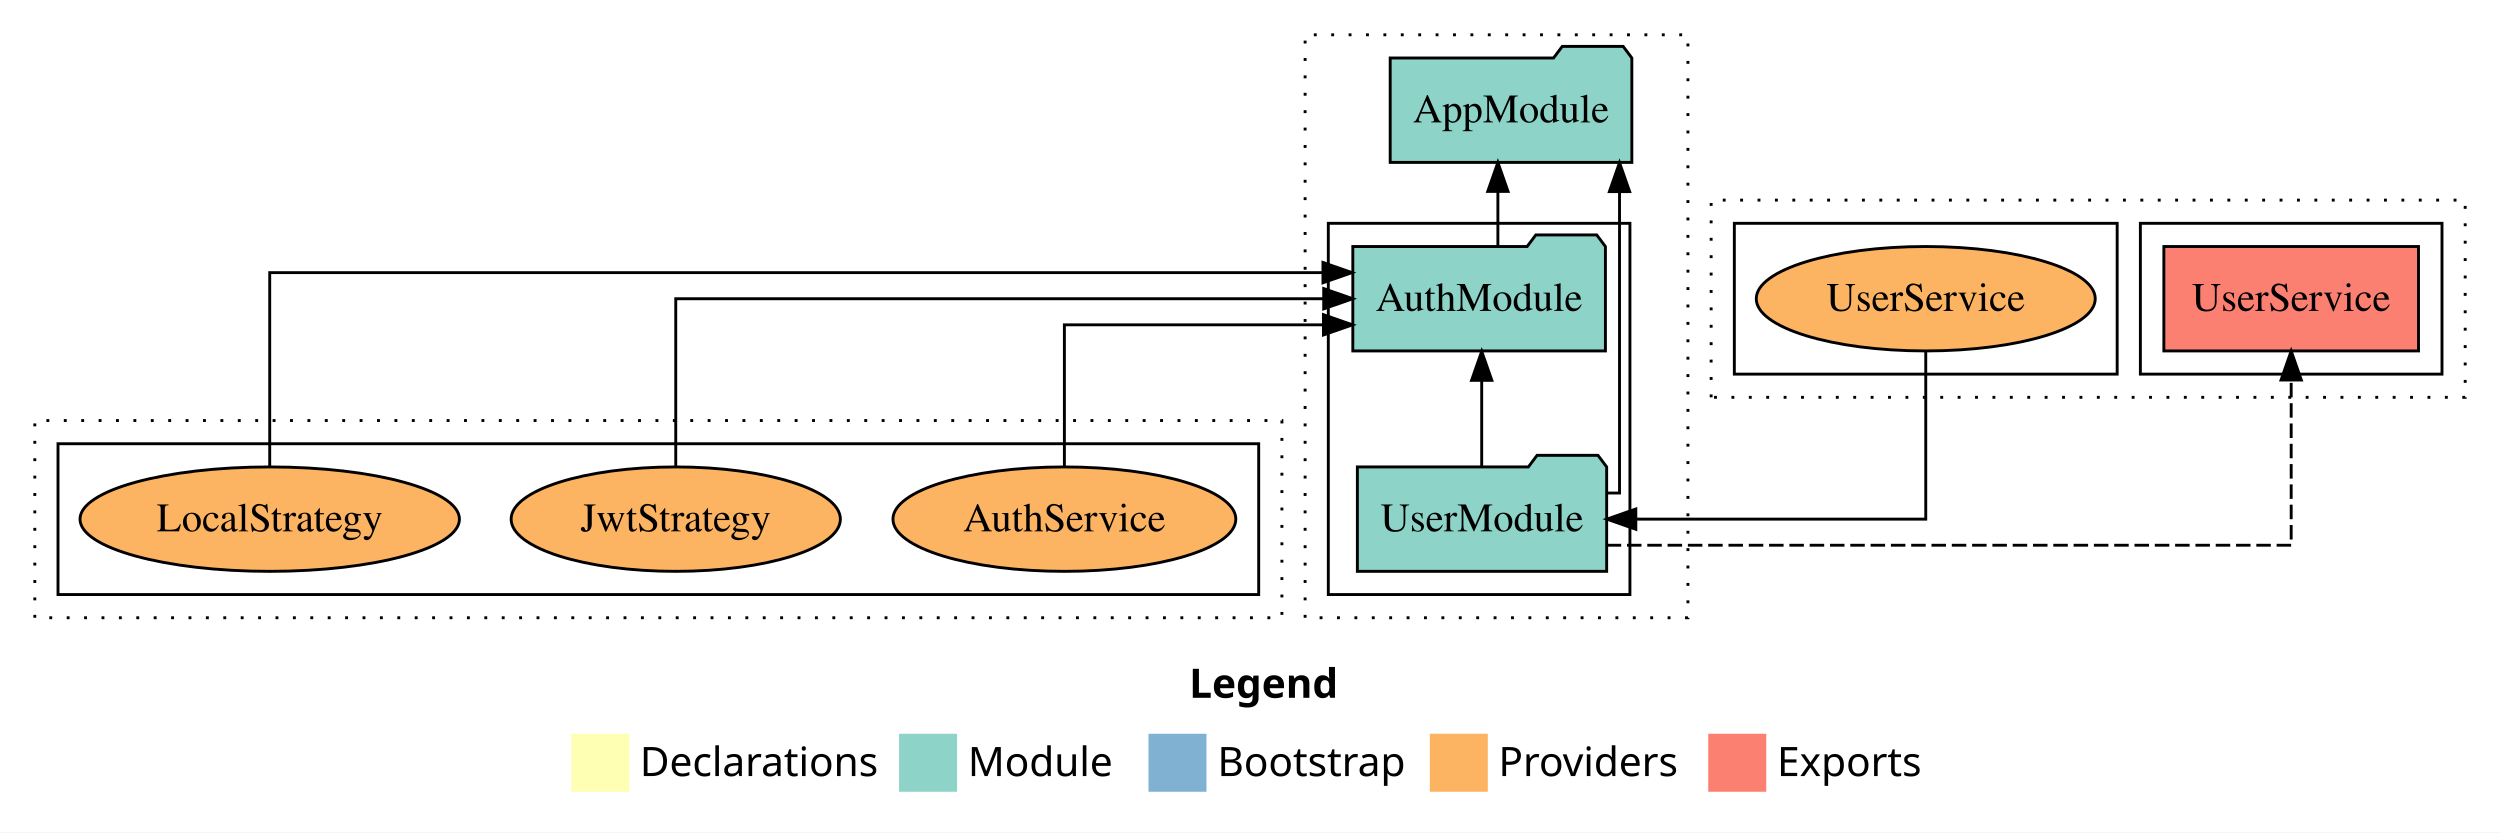
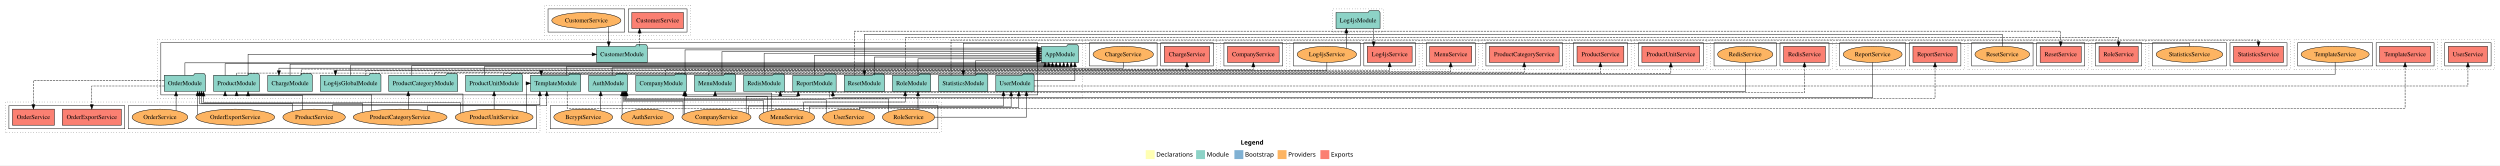
- <svg xmlns="http://www.w3.org/2000/svg" width="862pt" height="287pt" viewBox="0.00 0.00 862.00 287.00">
-   <g id="graph0" class="graph" transform="scale(1 1) rotate(0) translate(4 283)">
-     <polygon fill="white" stroke="transparent" points="-4,4 -4,-283 858,-283 858,4 -4,4" />
-     <text text-anchor="start" x="406.01" y="-42.4" font-family="Times-12" font-weight="bold" font-size="14.00">Legend</text>
-     <polygon fill="#ffffb3" stroke="transparent" points="193,-10 193,-30 213,-30 213,-10 193,-10" />
-     <text text-anchor="start" x="216.63" y="-15.4" font-family="Times-12" font-size="14.00">  Declarations</text>
-     <polygon fill="#8dd3c7" stroke="transparent" points="306,-10 306,-30 326,-30 326,-10 306,-10" />
-     <text text-anchor="start" x="329.73" y="-15.4" font-family="Times-12" font-size="14.00">  Module</text>
-     <polygon fill="#80b1d3" stroke="transparent" points="392,-10 392,-30 412,-30 412,-10 392,-10" />
-     <text text-anchor="start" x="415.78" y="-15.4" font-family="Times-12" font-size="14.00">  Bootstrap</text>
-     <polygon fill="#fdb462" stroke="transparent" points="489,-10 489,-30 509,-30 509,-10 489,-10" />
-     <text text-anchor="start" x="512.67" y="-15.4" font-family="Times-12" font-size="14.00">  Providers</text>
-     <polygon fill="#fb8072" stroke="transparent" points="585,-10 585,-30 605,-30 605,-10 585,-10" />
-     <text text-anchor="start" x="608.73" y="-15.4" font-family="Times-12" font-size="14.00">  Exports</text>
+ <svg xmlns="http://www.w3.org/2000/svg" width="5611pt" height="371pt" viewBox="0.00 0.00 5611.00 371.00">
+   <g id="graph0" class="graph" transform="scale(1 1) rotate(0) translate(4 367)">
+     <polygon fill="white" stroke="transparent" points="-4,4 -4,-367 5607,-367 5607,4 -4,4" />
+     <text text-anchor="start" x="2780.51" y="-42.4" font-family="Times-12" font-weight="bold" font-size="14.00">Legend</text>
+     <polygon fill="#ffffb3" stroke="transparent" points="2567.5,-10 2567.5,-30 2587.5,-30 2587.5,-10 2567.5,-10" />
+     <text text-anchor="start" x="2591.13" y="-15.4" font-family="Times-12" font-size="14.00">  Declarations</text>
+     <polygon fill="#8dd3c7" stroke="transparent" points="2680.5,-10 2680.5,-30 2700.5,-30 2700.5,-10 2680.5,-10" />
+     <text text-anchor="start" x="2704.23" y="-15.4" font-family="Times-12" font-size="14.00">  Module</text>
+     <polygon fill="#80b1d3" stroke="transparent" points="2766.5,-10 2766.5,-30 2786.5,-30 2786.5,-10 2766.5,-10" />
+     <text text-anchor="start" x="2790.28" y="-15.4" font-family="Times-12" font-size="14.00">  Bootstrap</text>
+     <polygon fill="#fdb462" stroke="transparent" points="2863.5,-10 2863.5,-30 2883.5,-30 2883.5,-10 2863.5,-10" />
+     <text text-anchor="start" x="2887.17" y="-15.4" font-family="Times-12" font-size="14.00">  Providers</text>
+     <polygon fill="#fb8072" stroke="transparent" points="2959.5,-10 2959.5,-30 2979.5,-30 2979.5,-10 2959.5,-10" />
+     <text text-anchor="start" x="2983.23" y="-15.4" font-family="Times-12" font-size="14.00">  Exports</text>
    <g id="clust1" class="cluster">
-       <polygon fill="none" stroke="black" stroke-dasharray="1,5" points="446,-70 446,-271 578,-271 578,-70 446,-70" />
+       <polygon fill="none" stroke="black" stroke-dasharray="1,5" points="349,-146 349,-279 2425,-279 2425,-146 349,-146" />
    </g>
    <g id="clust3" class="cluster">
-       <polygon fill="none" stroke="black" points="454,-78 454,-206 558,-206 558,-78 454,-78" />
+       <polygon fill="none" stroke="black" points="357,-154 357,-271 2325,-271 2325,-154 357,-154" />
    </g>
    <g id="clust7" class="cluster">
-       <polygon fill="none" stroke="black" stroke-dasharray="1,5" points="8,-70 8,-138 438,-138 438,-70 8,-70" />
+       <polygon fill="none" stroke="black" stroke-dasharray="1,5" points="1223,-70 1223,-138 2109,-138 2109,-70 1223,-70" />
    </g>
    <g id="clust12" class="cluster">
-       <polygon fill="none" stroke="black" points="16,-78 16,-130 430,-130 430,-78 16,-78" />
+       <polygon fill="none" stroke="black" points="1231,-78 1231,-130 2101,-130 2101,-78 1231,-78" />
    </g>
    <g id="clust13" class="cluster">
-       <polygon fill="none" stroke="black" stroke-dasharray="1,5" points="586,-146 586,-214 846,-214 846,-146 586,-146" />
+       <polygon fill="none" stroke="black" stroke-dasharray="1,5" points="2433,-211 2433,-279 2727,-279 2727,-211 2433,-211" />
    </g>
    <g id="clust16" class="cluster">
-       <polygon fill="none" stroke="black" points="734,-154 734,-206 838,-206 838,-154 734,-154" />
+       <polygon fill="none" stroke="black" points="2601,-219 2601,-271 2719,-271 2719,-219 2601,-219" />
    </g>
    <g id="clust18" class="cluster">
-       <polygon fill="none" stroke="black" points="594,-154 594,-206 726,-206 726,-154 594,-154" />
+       <polygon fill="none" stroke="black" points="2441,-219 2441,-271 2593,-271 2593,-219 2441,-219" />
+     </g>
+     <g id="clust19" class="cluster">
+       <polygon fill="none" stroke="black" stroke-dasharray="1,5" points="2735,-211 2735,-279 2883,-279 2883,-211 2735,-211" />
+     </g>
+     <g id="clust22" class="cluster">
+       <polygon fill="none" stroke="black" points="2743,-219 2743,-271 2875,-271 2875,-219 2743,-219" />
+     </g>
+     <g id="clust25" class="cluster">
+       <polygon fill="none" stroke="black" stroke-dasharray="1,5" points="1218,-287 1218,-355 1546,-355 1546,-287 1218,-287" />
+     </g>
+     <g id="clust28" class="cluster">
+       <polygon fill="none" stroke="black" points="1406,-295 1406,-347 1538,-347 1538,-295 1406,-295" />
+     </g>
+     <g id="clust30" class="cluster">
+       <polygon fill="none" stroke="black" points="1226,-295 1226,-347 1398,-347 1398,-295 1226,-295" />
+     </g>
+     <g id="clust31" class="cluster">
+       <polygon fill="none" stroke="black" stroke-dasharray="1,5" points="2891,-211 2891,-279 3181,-279 3181,-211 2891,-211" />
+     </g>
+     <g id="clust34" class="cluster">
+       <polygon fill="none" stroke="black" points="3057,-219 3057,-271 3173,-271 3173,-219 3057,-219" />
+     </g>
+     <g id="clust36" class="cluster">
+       <polygon fill="none" stroke="black" points="2899,-219 2899,-271 3049,-271 3049,-219 2899,-219" />
+     </g>
+     <g id="clust37" class="cluster">
+       <polygon fill="none" stroke="black" stroke-dasharray="1,5" points="2987,-295 2987,-347 3101,-347 3101,-295 2987,-295" />
+     </g>
+     <g id="clust43" class="cluster">
+       <polygon fill="none" stroke="black" stroke-dasharray="1,5" points="3189,-211 3189,-279 3315,-279 3315,-211 3189,-211" />
+     </g>
+     <g id="clust46" class="cluster">
+       <polygon fill="none" stroke="black" points="3197,-219 3197,-271 3307,-271 3307,-219 3197,-219" />
+     </g>
+     <g id="clust49" class="cluster">
+       <polygon fill="none" stroke="black" stroke-dasharray="1,5" points="8,-70 8,-138 1208,-138 1208,-70 8,-70" />
+     </g>
+     <g id="clust52" class="cluster">
+       <polygon fill="none" stroke="black" points="16,-78 16,-130 276,-130 276,-78 16,-78" />
+     </g>
+     <g id="clust54" class="cluster">
+       <polygon fill="none" stroke="black" points="284,-78 284,-130 1200,-130 1200,-78 284,-78" />
+     </g>
+     <g id="clust55" class="cluster">
+       <polygon fill="none" stroke="black" stroke-dasharray="1,5" points="3323,-211 3323,-279 3511,-279 3511,-211 3323,-211" />
+     </g>
+     <g id="clust58" class="cluster">
+       <polygon fill="none" stroke="black" points="3331,-219 3331,-271 3503,-271 3503,-219 3331,-219" />
+     </g>
+     <g id="clust61" class="cluster">
+       <polygon fill="none" stroke="black" stroke-dasharray="1,5" points="3519,-211 3519,-279 3657,-279 3657,-211 3519,-211" />
+     </g>
+     <g id="clust64" class="cluster">
+       <polygon fill="none" stroke="black" points="3527,-219 3527,-271 3649,-271 3649,-219 3527,-219" />
+     </g>
+     <g id="clust67" class="cluster">
+       <polygon fill="none" stroke="black" stroke-dasharray="1,5" points="3665,-211 3665,-279 3827,-279 3827,-211 3665,-211" />
+     </g>
+     <g id="clust70" class="cluster">
+       <polygon fill="none" stroke="black" points="3673,-219 3673,-271 3819,-271 3819,-219 3673,-219" />
+     </g>
+     <g id="clust73" class="cluster">
+       <polygon fill="none" stroke="black" stroke-dasharray="1,5" points="3835,-211 3835,-279 4109,-279 4109,-211 3835,-211" />
+     </g>
+     <g id="clust76" class="cluster">
+       <polygon fill="none" stroke="black" points="3991,-219 3991,-271 4101,-271 4101,-219 3991,-219" />
+     </g>
+     <g id="clust78" class="cluster">
+       <polygon fill="none" stroke="black" points="3843,-219 3843,-271 3983,-271 3983,-219 3843,-219" />
+     </g>
+     <g id="clust79" class="cluster">
+       <polygon fill="none" stroke="black" stroke-dasharray="1,5" points="4117,-211 4117,-279 4405,-279 4405,-211 4117,-211" />
+     </g>
+     <g id="clust82" class="cluster">
+       <polygon fill="none" stroke="black" points="4281,-219 4281,-271 4397,-271 4397,-219 4281,-219" />
+     </g>
+     <g id="clust84" class="cluster">
+       <polygon fill="none" stroke="black" points="4125,-219 4125,-271 4273,-271 4273,-219 4125,-219" />
+     </g>
+     <g id="clust85" class="cluster">
+       <polygon fill="none" stroke="black" stroke-dasharray="1,5" points="4413,-211 4413,-279 4683,-279 4683,-211 4413,-211" />
+     </g>
+     <g id="clust88" class="cluster">
+       <polygon fill="none" stroke="black" points="4567,-219 4567,-271 4675,-271 4675,-219 4567,-219" />
+     </g>
+     <g id="clust90" class="cluster">
+       <polygon fill="none" stroke="black" points="4421,-219 4421,-271 4559,-271 4559,-219 4421,-219" />
+     </g>
+     <g id="clust91" class="cluster">
+       <polygon fill="none" stroke="black" stroke-dasharray="1,5" points="4691,-211 4691,-279 4811,-279 4811,-211 4691,-211" />
+     </g>
+     <g id="clust94" class="cluster">
+       <polygon fill="none" stroke="black" points="4699,-219 4699,-271 4803,-271 4803,-219 4699,-219" />
+     </g>
+     <g id="clust97" class="cluster">
+       <polygon fill="none" stroke="black" stroke-dasharray="1,5" points="4819,-211 4819,-279 5137,-279 5137,-211 4819,-211" />
+     </g>
+     <g id="clust100" class="cluster">
+       <polygon fill="none" stroke="black" points="5001,-219 5001,-271 5129,-271 5129,-219 5001,-219" />
+     </g>
+     <g id="clust102" class="cluster">
+       <polygon fill="none" stroke="black" points="4827,-219 4827,-271 4993,-271 4993,-219 4827,-219" />
+     </g>
+     <g id="clust103" class="cluster">
+       <polygon fill="none" stroke="black" stroke-dasharray="1,5" points="5145,-211 5145,-279 5467,-279 5467,-211 5145,-211" />
+     </g>
+     <g id="clust106" class="cluster">
+       <polygon fill="none" stroke="black" points="5329,-219 5329,-271 5459,-271 5459,-219 5329,-219" />
+     </g>
+     <g id="clust108" class="cluster">
+       <polygon fill="none" stroke="black" points="5153,-219 5153,-271 5321,-271 5321,-219 5153,-219" />
+     </g>
+     <g id="clust109" class="cluster">
+       <polygon fill="none" stroke="black" stroke-dasharray="1,5" points="5475,-211 5475,-279 5595,-279 5595,-211 5475,-211" />
+     </g>
+     <g id="clust112" class="cluster">
+       <polygon fill="none" stroke="black" points="5483,-219 5483,-271 5587,-271 5587,-219 5483,-219" />
    </g>
    <g id="node1" class="node">
-       <polygon fill="#8dd3c7" stroke="black" points="549.55,-198 546.55,-202 525.55,-202 522.55,-198 462.45,-198 462.45,-162 549.55,-162 549.55,-198" />
-       <text text-anchor="middle" x="506" y="-175.8" font-family="Times,serif" font-size="14.00">AuthModule</text>
+       <polygon fill="#8dd3c7" stroke="black" points="1404.55,-198 1401.55,-202 1380.55,-202 1377.55,-198 1317.45,-198 1317.45,-162 1404.55,-162 1404.55,-198" />
+       <text text-anchor="middle" x="1361" y="-175.8" font-family="Times,serif" font-size="14.00">AuthModule</text>
+     </g>
+     <g id="node18" class="node">
+       <polygon fill="#8dd3c7" stroke="black" points="2416.66,-263 2413.66,-267 2392.66,-267 2389.66,-263 2333.34,-263 2333.34,-227 2416.66,-227 2416.66,-263" />
+       <text text-anchor="middle" x="2375" y="-240.8" font-family="Times,serif" font-size="14.00">AppModule</text>
+     </g>
+     <g id="edge1" class="edge">
+       <path fill="none" stroke="black" d="M1369.89,-198.32C1369.89,-206.79 1369.89,-215 1369.89,-215 1369.89,-215 2400.1,-215 2400.1,-215 2400.1,-215 2400.1,-216.86 2400.1,-216.86" />
+       <polygon fill="black" stroke="black" points="2396.6,-216.86 2400.1,-226.86 2403.6,-216.86 2396.6,-216.86" />
+     </g>
+     <g id="node2" class="node">
+       <polygon fill="#8dd3c7" stroke="black" points="696.98,-198 693.98,-202 672.98,-202 669.98,-198 597.02,-198 597.02,-162 696.98,-162 696.98,-198" />
+       <text text-anchor="middle" x="647" y="-175.8" font-family="Times,serif" font-size="14.00">ChargeModule</text>
+     </g>
+     <g id="edge2" class="edge">
+       <path fill="none" stroke="black" d="M647,-198.49C647,-210.14 647,-223 647,-223 647,-223 2358.27,-223 2358.27,-223 2358.27,-223 2358.27,-223.38 2358.27,-223.38" />
+       <polygon fill="black" stroke="black" points="2354.77,-216.83 2358.27,-226.83 2361.77,-216.83 2354.77,-216.83" />
+     </g>
+     <g id="node25" class="node">
+       <polygon fill="#fb8072" stroke="black" points="2710.9,-263 2609.1,-263 2609.1,-227 2710.9,-227 2710.9,-263" />
+       <text text-anchor="middle" x="2660" y="-240.8" font-family="Times,serif" font-size="14.00">ChargeService </text>
+     </g>
+     <g id="edge24" class="edge">
+       <path fill="none" stroke="black" stroke-dasharray="5,2" d="M671.99,-198.24C671.99,-205.43 671.99,-212 671.99,-212 671.99,-212 2660,-212 2660,-212 2660,-212 2660,-216.96 2660,-216.96" />
+       <polygon fill="black" stroke="black" points="2656.5,-216.96 2660,-226.96 2663.5,-216.96 2656.5,-216.96" />
    </g>
    <g id="node3" class="node">
-       <polygon fill="#8dd3c7" stroke="black" points="558.66,-263 555.66,-267 534.66,-267 531.66,-263 475.34,-263 475.34,-227 558.66,-227 558.66,-263" />
-       <text text-anchor="middle" x="517" y="-240.8" font-family="Times,serif" font-size="14.00">AppModule</text>
-     </g>
-     <g id="edge1" class="edge">
-       <path fill="none" stroke="black" d="M512.47,-198.11C512.47,-198.11 512.47,-216.99 512.47,-216.99" />
-       <polygon fill="black" stroke="black" points="508.97,-216.99 512.47,-226.99 515.97,-216.99 508.97,-216.99" />
-     </g>
-     <g id="node2" class="node">
-       <polygon fill="#8dd3c7" stroke="black" points="549.98,-122 546.98,-126 525.98,-126 522.98,-122 464.02,-122 464.02,-86 549.98,-86 549.98,-122" />
-       <text text-anchor="middle" x="507" y="-99.8" font-family="Times,serif" font-size="14.00">UserModule</text>
+       <polygon fill="#8dd3c7" stroke="black" points="1536.99,-198 1533.99,-202 1512.99,-202 1509.99,-198 1423.01,-198 1423.01,-162 1536.99,-162 1536.99,-198" />
+       <text text-anchor="middle" x="1480" y="-175.8" font-family="Times,serif" font-size="14.00">CompanyModule</text>
    </g>
    <g id="edge3" class="edge">
-       <path fill="none" stroke="black" d="M506.89,-122.01C506.89,-122.01 506.89,-151.85 506.89,-151.85" />
-       <polygon fill="black" stroke="black" points="503.39,-151.85 506.89,-161.85 510.39,-151.85 503.39,-151.85" />
-     </g>
-     <g id="edge2" class="edge">
-       <path fill="none" stroke="black" d="M550.03,-113C552.74,-113 554.41,-113 554.41,-113 554.41,-113 554.41,-216.92 554.41,-216.92" />
-       <polygon fill="black" stroke="black" points="550.91,-216.92 554.41,-226.92 557.91,-216.92 550.91,-216.92" />
+       <path fill="none" stroke="black" d="M1533.48,-198.16C1533.48,-220.35 1533.48,-255 1533.48,-255 1533.48,-255 2323.27,-255 2323.27,-255" />
+       <polygon fill="black" stroke="black" points="2323.27,-258.5 2333.27,-255 2323.27,-251.5 2323.27,-258.5" />
+     </g>
+     <g id="node27" class="node">
+       <polygon fill="#fb8072" stroke="black" points="2866.92,-263 2751.08,-263 2751.08,-227 2866.92,-227 2866.92,-263" />
+       <text text-anchor="middle" x="2809" y="-240.8" font-family="Times,serif" font-size="14.00">CompanyService </text>
+     </g>
+     <g id="edge26" class="edge">
+       <path fill="none" stroke="black" stroke-dasharray="5,2" d="M1489.48,-198.03C1489.48,-204.85 1489.48,-211 1489.48,-211 1489.48,-211 2809,-211 2809,-211 2809,-211 2809,-216.81 2809,-216.81" />
+       <polygon fill="black" stroke="black" points="2805.5,-216.81 2809,-226.81 2812.5,-216.81 2805.5,-216.81" />
+     </g>
+     <g id="node4" class="node">
+       <polygon fill="#8dd3c7" stroke="black" points="1448.99,-263 1445.99,-267 1424.99,-267 1421.99,-263 1335.01,-263 1335.01,-227 1448.99,-227 1448.99,-263" />
+       <text text-anchor="middle" x="1392" y="-240.8" font-family="Times,serif" font-size="14.00">CustomerModule</text>
+     </g>
+     <g id="edge4" class="edge">
+       <path fill="none" stroke="black" d="M1449.1,-259C1449.1,-259 2323.28,-259 2323.28,-259" />
+       <polygon fill="black" stroke="black" points="2323.28,-262.5 2333.28,-259 2323.28,-255.5 2323.28,-262.5" />
+     </g>
+     <g id="node28" class="node">
+       <polygon fill="#fb8072" stroke="black" points="1529.92,-339 1414.08,-339 1414.08,-303 1529.92,-303 1529.92,-339" />
+       <text text-anchor="middle" x="1472" y="-316.8" font-family="Times,serif" font-size="14.00">CustomerService </text>
+     </g>
+     <g id="edge30" class="edge">
+       <path fill="none" stroke="black" stroke-dasharray="5,2" d="M1431.52,-263.01C1431.52,-263.01 1431.52,-292.85 1431.52,-292.85" />
+       <polygon fill="black" stroke="black" points="1428.02,-292.85 1431.52,-302.85 1435.02,-292.85 1428.02,-292.85" />
+     </g>
+     <g id="node5" class="node">
+       <polygon fill="#8dd3c7" stroke="black" points="851.04,-198 848.04,-202 827.04,-202 824.04,-198 714.96,-198 714.96,-162 851.04,-162 851.04,-198" />
+       <text text-anchor="middle" x="783" y="-175.8" font-family="Times,serif" font-size="14.00">Log4jsGlobalModule</text>
+     </g>
+     <g id="edge5" class="edge">
+       <path fill="none" stroke="black" d="M783,-198.1C783,-209.09 783,-221 783,-221 783,-221 2366.63,-221 2366.63,-221 2366.63,-221 2366.63,-221.58 2366.63,-221.58" />
+       <polygon fill="black" stroke="black" points="2363.13,-216.81 2366.63,-226.81 2370.13,-216.81 2363.13,-216.81" />
+     </g>
+     <g id="node30" class="node">
+       <polygon fill="#fb8072" stroke="black" points="3165.37,-263 3064.63,-263 3064.63,-227 3165.37,-227 3165.37,-263" />
+       <text text-anchor="middle" x="3115" y="-240.8" font-family="Times,serif" font-size="14.00">Log4jsService </text>
+     </g>
+     <g id="edge32" class="edge">
+       <path fill="none" stroke="black" stroke-dasharray="5,2" d="M817.13,-198.21C817.13,-203.55 817.13,-208 817.13,-208 817.13,-208 3115,-208 3115,-208 3115,-208 3115,-216.93 3115,-216.93" />
+       <polygon fill="black" stroke="black" points="3111.5,-216.93 3115,-226.93 3118.5,-216.93 3111.5,-216.93" />
+     </g>
+     <g id="node6" class="node">
+       <polygon fill="#8dd3c7" stroke="black" points="1647.21,-198 1644.21,-202 1623.21,-202 1620.21,-198 1554.79,-198 1554.79,-162 1647.21,-162 1647.21,-198" />
+       <text text-anchor="middle" x="1601" y="-175.8" font-family="Times,serif" font-size="14.00">MenuModule</text>
+     </g>
+     <g id="edge6" class="edge">
+       <path fill="none" stroke="black" d="M1616.37,-198.28C1616.37,-219.32 1616.37,-251 1616.37,-251 1616.37,-251 2323.13,-251 2323.13,-251" />
+       <polygon fill="black" stroke="black" points="2323.13,-254.5 2333.13,-251 2323.13,-247.5 2323.13,-254.5" />
+     </g>
+     <g id="node33" class="node">
+       <polygon fill="#fb8072" stroke="black" points="3299.14,-263 3204.86,-263 3204.86,-227 3299.14,-227 3299.14,-263" />
+       <text text-anchor="middle" x="3252" y="-240.8" font-family="Times,serif" font-size="14.00">MenuService </text>
+     </g>
+     <g id="edge36" class="edge">
+       <path fill="none" stroke="black" stroke-dasharray="5,2" d="M1585.63,-198.06C1585.63,-202.49 1585.63,-206 1585.63,-206 1585.63,-206 3252,-206 3252,-206 3252,-206 3252,-216.87 3252,-216.87" />
+       <polygon fill="black" stroke="black" points="3248.5,-216.87 3252,-226.87 3255.5,-216.87 3248.5,-216.87" />
    </g>
    <g id="node7" class="node">
-       <polygon fill="#fb8072" stroke="black" points="829.9,-198 742.1,-198 742.1,-162 829.9,-162 829.9,-198" />
-       <text text-anchor="middle" x="786" y="-175.8" font-family="Times,serif" font-size="14.00">UserService </text>
+       <polygon fill="#8dd3c7" stroke="black" points="457.19,-198 454.19,-202 433.19,-202 430.19,-198 364.81,-198 364.81,-162 457.19,-162 457.19,-198" />
+       <text text-anchor="middle" x="411" y="-175.8" font-family="Times,serif" font-size="14.00">OrderModule</text>
    </g>
    <g id="edge7" class="edge">
-       <path fill="none" stroke="black" stroke-dasharray="5,2" d="M549.98,-95C628.24,-95 786,-95 786,-95 786,-95 786,-151.97 786,-151.97" />
-       <polygon fill="black" stroke="black" points="782.5,-151.97 786,-161.97 789.5,-151.97 782.5,-151.97" />
-     </g>
-     <g id="node4" class="node">
-       <ellipse fill="#fdb462" stroke="black" cx="363" cy="-104" rx="59.11" ry="18" />
-       <text text-anchor="middle" x="363" y="-99.8" font-family="Times,serif" font-size="14.00">AuthService</text>
-     </g>
-     <g id="edge4" class="edge">
-       <path fill="none" stroke="black" d="M363,-122.31C363,-142.15 363,-171 363,-171 363,-171 452.32,-171 452.32,-171" />
-       <polygon fill="black" stroke="black" points="452.32,-174.5 462.32,-171 452.32,-167.5 452.32,-174.5" />
-     </g>
-     <g id="node5" class="node">
-       <ellipse fill="#fdb462" stroke="black" cx="229" cy="-104" rx="56.76" ry="18" />
-       <text text-anchor="middle" x="229" y="-99.8" font-family="Times,serif" font-size="14.00">JwtStrategy</text>
-     </g>
-     <g id="edge5" class="edge">
-       <path fill="none" stroke="black" d="M229,-122.01C229,-144.49 229,-180 229,-180 229,-180 452.41,-180 452.41,-180" />
-       <polygon fill="black" stroke="black" points="452.41,-183.5 462.41,-180 452.41,-176.5 452.41,-183.5" />
-     </g>
-     <g id="node6" class="node">
-       <ellipse fill="#fdb462" stroke="black" cx="89" cy="-104" rx="65.41" ry="18" />
-       <text text-anchor="middle" x="89" y="-99.8" font-family="Times,serif" font-size="14.00">LocalStrategy</text>
-     </g>
-     <g id="edge6" class="edge">
-       <path fill="none" stroke="black" d="M89,-122.03C89,-146.98 89,-189 89,-189 89,-189 452.16,-189 452.16,-189" />
-       <polygon fill="black" stroke="black" points="452.16,-192.5 462.16,-189 452.16,-185.5 452.16,-192.5" />
+       <path fill="none" stroke="black" d="M411,-198.18C411,-211.04 411,-226 411,-226 411,-226 2341.54,-226 2341.54,-226 2341.54,-226 2341.54,-226.08 2341.54,-226.08" />
+       <polygon fill="black" stroke="black" points="2338.04,-216.82 2341.54,-226.82 2345.04,-216.82 2338.04,-216.82" />
+     </g>
+     <g id="node34" class="node">
+       <polygon fill="#fb8072" stroke="black" points="268.22,-122 135.78,-122 135.78,-86 268.22,-86 268.22,-122" />
+       <text text-anchor="middle" x="202" y="-99.8" font-family="Times,serif" font-size="14.00">OrderExportService </text>
+     </g>
+     <g id="edge38" class="edge">
+       <path fill="none" stroke="black" stroke-dasharray="5,2" d="M364.88,-174C303.33,-174 202,-174 202,-174 202,-174 202,-132.03 202,-132.03" />
+       <polygon fill="black" stroke="black" points="205.5,-132.03 202,-122.03 198.5,-132.03 205.5,-132.03" />
+     </g>
+     <g id="node35" class="node">
+       <polygon fill="#fb8072" stroke="black" points="118.12,-122 23.88,-122 23.88,-86 118.12,-86 118.12,-122" />
+       <text text-anchor="middle" x="71" y="-99.8" font-family="Times,serif" font-size="14.00">OrderService </text>
+     </g>
+     <g id="edge39" class="edge">
+       <path fill="none" stroke="black" stroke-dasharray="5,2" d="M364.79,-186C271.83,-186 71,-186 71,-186 71,-186 71,-132.2 71,-132.2" />
+       <polygon fill="black" stroke="black" points="74.5,-132.2 71,-122.2 67.5,-132.2 74.5,-132.2" />
    </g>
    <g id="node8" class="node">
-       <ellipse fill="#fdb462" stroke="black" cx="660" cy="-180" rx="58.44" ry="18" />
-       <text text-anchor="middle" x="660" y="-175.8" font-family="Times,serif" font-size="14.00">UserService</text>
+       <polygon fill="#8dd3c7" stroke="black" points="1023.42,-198 1020.42,-202 999.42,-202 996.42,-198 868.58,-198 868.58,-162 1023.42,-162 1023.42,-198" />
+       <text text-anchor="middle" x="946" y="-175.8" font-family="Times,serif" font-size="14.00">ProductCategoryModule</text>
    </g>
    <g id="edge8" class="edge">
-       <path fill="none" stroke="black" d="M660,-161.99C660,-139.51 660,-104 660,-104 660,-104 560.03,-104 560.03,-104" />
-       <polygon fill="black" stroke="black" points="560.03,-100.5 550.03,-104 560.03,-107.5 560.03,-100.5" />
+       <path fill="none" stroke="black" d="M920.26,-198.13C920.26,-208.71 920.26,-220 920.26,-220 920.26,-220 2375,-220 2375,-220 2375,-220 2375,-220.68 2375,-220.68" />
+       <polygon fill="black" stroke="black" points="2371.5,-216.83 2375,-226.83 2378.5,-216.83 2371.5,-216.83" />
+     </g>
+     <g id="node41" class="node">
+       <polygon fill="#fb8072" stroke="black" points="3495.34,-263 3338.66,-263 3338.66,-227 3495.34,-227 3495.34,-263" />
+       <text text-anchor="middle" x="3417" y="-240.8" font-family="Times,serif" font-size="14.00">ProductCategoryService </text>
+     </g>
+     <g id="edge45" class="edge">
+       <path fill="none" stroke="black" stroke-dasharray="5,2" d="M971.74,-198.17C971.74,-202.05 971.74,-205 971.74,-205 971.74,-205 3417,-205 3417,-205 3417,-205 3417,-216.87 3417,-216.87" />
+       <polygon fill="black" stroke="black" points="3413.5,-216.87 3417,-226.87 3420.5,-216.87 3413.5,-216.87" />
+     </g>
+     <g id="node9" class="node">
+       <polygon fill="#8dd3c7" stroke="black" points="578.6,-198 575.6,-202 554.6,-202 551.6,-198 475.4,-198 475.4,-162 578.6,-162 578.6,-198" />
+       <text text-anchor="middle" x="527" y="-175.8" font-family="Times,serif" font-size="14.00">ProductModule</text>
+     </g>
+     <g id="edge29" class="edge">
+       <path fill="none" stroke="black" d="M552.77,-198.11C552.77,-217.34 552.77,-245 552.77,-245 552.77,-245 1324.98,-245 1324.98,-245" />
+       <polygon fill="black" stroke="black" points="1324.98,-248.5 1334.98,-245 1324.98,-241.5 1324.98,-248.5" />
+     </g>
+     <g id="edge9" class="edge">
+       <path fill="none" stroke="black" d="M501.23,-198.15C501.23,-210.27 501.23,-224 501.23,-224 501.23,-224 2349.9,-224 2349.9,-224 2349.9,-224 2349.9,-224.29 2349.9,-224.29" />
+       <polygon fill="black" stroke="black" points="2346.4,-216.92 2349.9,-226.92 2353.4,-216.92 2346.4,-216.92" />
+     </g>
+     <g id="node42" class="node">
+       <polygon fill="#fb8072" stroke="black" points="3640.53,-263 3535.47,-263 3535.47,-227 3640.53,-227 3640.53,-263" />
+       <text text-anchor="middle" x="3588" y="-240.8" font-family="Times,serif" font-size="14.00">ProductService </text>
+     </g>
+     <g id="edge47" class="edge">
+       <path fill="none" stroke="black" stroke-dasharray="5,2" d="M527,-198.12C527,-200.97 527,-203 527,-203 527,-203 3588,-203 3588,-203 3588,-203 3588,-216.94 3588,-216.94" />
+       <polygon fill="black" stroke="black" points="3584.5,-216.94 3588,-226.94 3591.5,-216.94 3584.5,-216.94" />
+     </g>
+     <g id="node10" class="node">
+       <polygon fill="#8dd3c7" stroke="black" points="1168.99,-198 1165.99,-202 1144.99,-202 1141.99,-198 1041.01,-198 1041.01,-162 1168.99,-162 1168.99,-198" />
+       <text text-anchor="middle" x="1105" y="-175.8" font-family="Times,serif" font-size="14.00">ProductUnitModule</text>
+     </g>
+     <g id="edge10" class="edge">
+       <path fill="none" stroke="black" d="M1083.67,-198.11C1083.67,-207.9 1083.67,-218 1083.67,-218 1083.67,-218 2383.37,-218 2383.37,-218 2383.37,-218 2383.37,-218.88 2383.37,-218.88" />
+       <polygon fill="black" stroke="black" points="2379.87,-216.84 2383.37,-226.84 2386.87,-216.84 2379.87,-216.84" />
+     </g>
+     <g id="node43" class="node">
+       <polygon fill="#fb8072" stroke="black" points="3810.91,-263 3681.09,-263 3681.09,-227 3810.91,-227 3810.91,-263" />
+       <text text-anchor="middle" x="3746" y="-240.8" font-family="Times,serif" font-size="14.00">ProductUnitService </text>
+     </g>
+     <g id="edge51" class="edge">
+       <path fill="none" stroke="black" stroke-dasharray="5,2" d="M1126.33,-198.17C1126.33,-200.45 1126.33,-202 1126.33,-202 1126.33,-202 3746,-202 3746,-202 3746,-202 3746,-216.51 3746,-216.51" />
+       <polygon fill="black" stroke="black" points="3742.5,-216.51 3746,-226.51 3749.5,-216.51 3742.5,-216.51" />
+     </g>
+     <g id="node11" class="node">
+       <polygon fill="#8dd3c7" stroke="black" points="1756.94,-198 1753.94,-202 1732.94,-202 1729.94,-198 1665.06,-198 1665.06,-162 1756.94,-162 1756.94,-198" />
+       <text text-anchor="middle" x="1711" y="-175.8" font-family="Times,serif" font-size="14.00">RedisModule</text>
+     </g>
+     <g id="edge11" class="edge">
+       <path fill="none" stroke="black" d="M1711,-198.31C1711,-218.15 1711,-247 1711,-247 1711,-247 2323.21,-247 2323.21,-247" />
+       <polygon fill="black" stroke="black" points="2323.21,-250.5 2333.21,-247 2323.21,-243.5 2323.21,-250.5" />
+     </g>
+     <g id="node44" class="node">
+       <polygon fill="#fb8072" stroke="black" points="4092.86,-263 3999.14,-263 3999.14,-227 4092.86,-227 4092.86,-263" />
+       <text text-anchor="middle" x="4046" y="-240.8" font-family="Times,serif" font-size="14.00">RedisService </text>
+     </g>
+     <g id="edge53" class="edge">
+       <path fill="none" stroke="black" stroke-dasharray="5,2" d="M1737.64,-161.92C1737.64,-160.15 1737.64,-159 1737.64,-159 1737.64,-159 4046,-159 4046,-159 4046,-159 4046,-216.76 4046,-216.76" />
+       <polygon fill="black" stroke="black" points="4042.5,-216.76 4046,-226.76 4049.5,-216.76 4042.5,-216.76" />
+     </g>
+     <g id="node12" class="node">
+       <polygon fill="#8dd3c7" stroke="black" points="1872.65,-198 1869.65,-202 1848.65,-202 1845.65,-198 1775.35,-198 1775.35,-162 1872.65,-162 1872.65,-198" />
+       <text text-anchor="middle" x="1824" y="-175.8" font-family="Times,serif" font-size="14.00">ReportModule</text>
+     </g>
+     <g id="edge12" class="edge">
+       <path fill="none" stroke="black" d="M1824,-198.22C1824,-216.83 1824,-243 1824,-243 1824,-243 2323.13,-243 2323.13,-243" />
+       <polygon fill="black" stroke="black" points="2323.13,-246.5 2333.13,-243 2323.13,-239.5 2323.13,-246.5" />
+     </g>
+     <g id="node46" class="node">
+       <polygon fill="#fb8072" stroke="black" points="4388.58,-263 4289.42,-263 4289.42,-227 4388.58,-227 4388.58,-263" />
+       <text text-anchor="middle" x="4339" y="-240.8" font-family="Times,serif" font-size="14.00">ReportService </text>
+     </g>
+     <g id="edge55" class="edge">
+       <path fill="none" stroke="black" stroke-dasharray="5,2" d="M1857.8,-161.81C1857.8,-153.72 1857.8,-146 1857.8,-146 1857.8,-146 4339,-146 4339,-146 4339,-146 4339,-216.84 4339,-216.84" />
+       <polygon fill="black" stroke="black" points="4335.5,-216.84 4339,-226.84 4342.5,-216.84 4335.5,-216.84" />
+     </g>
+     <g id="node13" class="node">
+       <polygon fill="#8dd3c7" stroke="black" points="1981.15,-198 1978.15,-202 1957.15,-202 1954.15,-198 1890.85,-198 1890.85,-162 1981.15,-162 1981.15,-198" />
+       <text text-anchor="middle" x="1936" y="-175.8" font-family="Times,serif" font-size="14.00">ResetModule</text>
+     </g>
+     <g id="edge13" class="edge">
+       <path fill="none" stroke="black" d="M1958.66,-198.02C1958.66,-215.37 1958.66,-239 1958.66,-239 1958.66,-239 2323.17,-239 2323.17,-239" />
+       <polygon fill="black" stroke="black" points="2323.17,-242.5 2333.17,-239 2323.17,-235.5 2323.17,-242.5" />
+     </g>
+     <g id="node48" class="node">
+       <polygon fill="#fb8072" stroke="black" points="4667.08,-263 4574.92,-263 4574.92,-227 4667.08,-227 4667.08,-263" />
+       <text text-anchor="middle" x="4621" y="-240.8" font-family="Times,serif" font-size="14.00">ResetService </text>
+     </g>
+     <g id="edge58" class="edge">
+       <path fill="none" stroke="black" stroke-dasharray="5,2" d="M1913.34,-198.02C1913.34,-230.84 1913.34,-297 1913.34,-297 1913.34,-297 4621,-297 4621,-297 4621,-297 4621,-273.19 4621,-273.19" />
+       <polygon fill="black" stroke="black" points="4624.5,-273.19 4621,-263.19 4617.5,-273.19 4624.5,-273.19" />
+     </g>
+     <g id="node14" class="node">
+       <polygon fill="#8dd3c7" stroke="black" points="2084.99,-198 2081.99,-202 2060.99,-202 2057.99,-198 1999.01,-198 1999.01,-162 2084.99,-162 2084.99,-198" />
+       <text text-anchor="middle" x="2042" y="-175.8" font-family="Times,serif" font-size="14.00">RoleModule</text>
+     </g>
+     <g id="edge14" class="edge">
+       <path fill="none" stroke="black" d="M2056.33,-198.01C2056.33,-214.05 2056.33,-235 2056.33,-235 2056.33,-235 2323.34,-235 2323.34,-235" />
+       <polygon fill="black" stroke="black" points="2323.34,-238.5 2333.34,-235 2323.34,-231.5 2323.34,-238.5" />
+     </g>
+     <g id="node50" class="node">
+       <polygon fill="#fb8072" stroke="black" points="4794.92,-263 4707.08,-263 4707.08,-227 4794.92,-227 4794.92,-263" />
+       <text text-anchor="middle" x="4751" y="-240.8" font-family="Times,serif" font-size="14.00">RoleService </text>
+     </g>
+     <g id="edge60" class="edge">
+       <path fill="none" stroke="black" stroke-dasharray="5,2" d="M2027.67,-198.41C2027.67,-228.04 2027.67,-283 2027.67,-283 2027.67,-283 4751,-283 4751,-283 4751,-283 4751,-273.11 4751,-273.11" />
+       <polygon fill="black" stroke="black" points="4754.5,-273.11 4751,-263.11 4747.5,-273.11 4754.5,-273.11" />
+     </g>
+     <g id="node15" class="node">
+       <polygon fill="#8dd3c7" stroke="black" points="2213.1,-198 2210.1,-202 2189.1,-202 2186.1,-198 2102.9,-198 2102.9,-162 2213.1,-162 2213.1,-198" />
+       <text text-anchor="middle" x="2158" y="-175.8" font-family="Times,serif" font-size="14.00">StatisticsModule</text>
+     </g>
+     <g id="edge15" class="edge">
+       <path fill="none" stroke="black" d="M2185.53,-198.12C2185.53,-212.78 2185.53,-231 2185.53,-231 2185.53,-231 2322.95,-231 2322.95,-231" />
+       <polygon fill="black" stroke="black" points="2322.95,-234.5 2332.95,-231 2322.95,-227.5 2322.95,-234.5" />
+     </g>
+     <g id="node51" class="node">
+       <polygon fill="#fb8072" stroke="black" points="5121.03,-263 5008.97,-263 5008.97,-227 5121.03,-227 5121.03,-263" />
+       <text text-anchor="middle" x="5065" y="-240.8" font-family="Times,serif" font-size="14.00">StatisticsService </text>
+     </g>
+     <g id="edge63" class="edge">
+       <path fill="none" stroke="black" stroke-dasharray="5,2" d="M2130.47,-198.24C2130.47,-226.34 2130.47,-277 2130.47,-277 2130.47,-277 5065,-277 5065,-277 5065,-277 5065,-273.24 5065,-273.24" />
+       <polygon fill="black" stroke="black" points="5068.5,-273.24 5065,-263.24 5061.5,-273.24 5068.5,-273.24" />
+     </g>
+     <g id="node16" class="node">
+       <polygon fill="#8dd3c7" stroke="black" points="1299.42,-198 1296.42,-202 1275.42,-202 1272.42,-198 1186.58,-198 1186.58,-162 1299.42,-162 1299.42,-198" />
+       <text text-anchor="middle" x="1243" y="-175.8" font-family="Times,serif" font-size="14.00">TemplateModule</text>
+     </g>
+     <g id="edge16" class="edge">
+       <path fill="none" stroke="black" d="M1266.83,-198.07C1266.83,-207.46 1266.83,-217 1266.83,-217 1266.83,-217 2391.73,-217 2391.73,-217 2391.73,-217 2391.73,-217.98 2391.73,-217.98" />
+       <polygon fill="black" stroke="black" points="2388.23,-216.79 2391.73,-226.79 2395.23,-216.79 2388.23,-216.79" />
+     </g>
+     <g id="node53" class="node">
+       <polygon fill="#fb8072" stroke="black" points="5451.35,-263 5336.65,-263 5336.65,-227 5451.35,-227 5451.35,-263" />
+       <text text-anchor="middle" x="5394" y="-240.8" font-family="Times,serif" font-size="14.00">TemplateService </text>
+     </g>
+     <g id="edge65" class="edge">
+       <path fill="none" stroke="black" stroke-dasharray="5,2" d="M1268.97,-161.97C1268.97,-145.6 1268.97,-124 1268.97,-124 1268.97,-124 5394,-124 5394,-124 5394,-124 5394,-216.89 5394,-216.89" />
+       <polygon fill="black" stroke="black" points="5390.5,-216.89 5394,-226.89 5397.5,-216.89 5390.5,-216.89" />
+     </g>
+     <g id="node17" class="node">
+       <polygon fill="#8dd3c7" stroke="black" points="2316.98,-198 2313.98,-202 2292.98,-202 2289.98,-198 2231.02,-198 2231.02,-162 2316.98,-162 2316.98,-198" />
+       <text text-anchor="middle" x="2274" y="-175.8" font-family="Times,serif" font-size="14.00">UserModule</text>
+     </g>
+     <g id="edge17" class="edge">
+       <path fill="none" stroke="black" d="M2317.28,-186C2356.59,-186 2408.46,-186 2408.46,-186 2408.46,-186 2408.46,-216.98 2408.46,-216.98" />
+       <polygon fill="black" stroke="black" points="2404.96,-216.98 2408.46,-226.98 2411.96,-216.98 2404.96,-216.98" />
+     </g>
+     <g id="node55" class="node">
+       <polygon fill="#fb8072" stroke="black" points="5578.9,-263 5491.1,-263 5491.1,-227 5578.9,-227 5578.9,-263" />
+       <text text-anchor="middle" x="5535" y="-240.8" font-family="Times,serif" font-size="14.00">UserService </text>
+     </g>
+     <g id="edge70" class="edge">
+       <path fill="none" stroke="black" stroke-dasharray="5,2" d="M2317.03,-174C2701.63,-174 5535,-174 5535,-174 5535,-174 5535,-216.72 5535,-216.72" />
+       <polygon fill="black" stroke="black" points="5531.5,-216.72 5535,-226.72 5538.5,-216.72 5531.5,-216.72" />
+     </g>
+     <g id="node19" class="node">
+       <ellipse fill="#fdb462" stroke="black" cx="1449" cy="-104" rx="59.11" ry="18" />
+       <text text-anchor="middle" x="1449" y="-99.8" font-family="Times,serif" font-size="14.00">AuthService</text>
+     </g>
+     <g id="edge18" class="edge">
+       <path fill="none" stroke="black" d="M1392.21,-109.47C1392.21,-109.47 1392.21,-151.96 1392.21,-151.96" />
+       <polygon fill="black" stroke="black" points="1388.71,-151.96 1392.21,-161.96 1395.71,-151.96 1388.71,-151.96" />
+     </g>
+     <g id="node20" class="node">
+       <ellipse fill="#fdb462" stroke="black" cx="1305" cy="-104" rx="66.05" ry="18" />
+       <text text-anchor="middle" x="1305" y="-99.8" font-family="Times,serif" font-size="14.00">BcryptService</text>
+     </g>
+     <g id="edge19" class="edge">
+       <path fill="none" stroke="black" d="M1344.25,-118.65C1344.25,-118.65 1344.25,-151.9 1344.25,-151.9" />
+       <polygon fill="black" stroke="black" points="1340.75,-151.9 1344.25,-161.9 1347.75,-151.9 1340.75,-151.9" />
+     </g>
+     <g id="node21" class="node">
+       <ellipse fill="#fdb462" stroke="black" cx="1604" cy="-104" rx="77.59" ry="18" />
+       <text text-anchor="middle" x="1604" y="-99.8" font-family="Times,serif" font-size="14.00">CompanyService</text>
+     </g>
+     <g id="edge20" class="edge">
+       <path fill="none" stroke="black" d="M1529.09,-108.71C1529.09,-118.46 1529.09,-140 1529.09,-140 1529.09,-140 1394.72,-140 1394.72,-140 1394.72,-140 1394.72,-151.87 1394.72,-151.87" />
+       <polygon fill="black" stroke="black" points="1391.22,-151.87 1394.72,-161.87 1398.22,-151.87 1391.22,-151.87" />
+     </g>
+     <g id="edge27" class="edge">
+       <path fill="none" stroke="black" d="M1531.73,-110.74C1531.73,-110.74 1531.73,-151.74 1531.73,-151.74" />
+       <polygon fill="black" stroke="black" points="1528.23,-151.74 1531.73,-161.74 1535.23,-151.74 1528.23,-151.74" />
+     </g>
+     <g id="edge56" class="edge">
+       <path fill="none" stroke="black" d="M1670.7,-113.51C1670.7,-127.24 1670.7,-151 1670.7,-151 1670.7,-151 1787.51,-151 1787.51,-151 1787.51,-151 1787.51,-152.08 1787.51,-152.08" />
+       <polygon fill="black" stroke="black" points="1784.01,-151.8 1787.51,-161.8 1791.01,-151.8 1784.01,-151.8" />
+     </g>
+     <g id="edge71" class="edge">
+       <path fill="none" stroke="black" d="M1676.12,-110.83C1676.12,-118.23 1676.12,-129 1676.12,-129 1676.12,-129 2248.21,-129 2248.21,-129 2248.21,-129 2248.21,-151.88 2248.21,-151.88" />
+       <polygon fill="black" stroke="black" points="2244.71,-151.88 2248.21,-161.88 2251.71,-151.88 2244.71,-151.88" />
+     </g>
+     <g id="node22" class="node">
+       <ellipse fill="#fdb462" stroke="black" cx="1762" cy="-104" rx="62.54" ry="18" />
+       <text text-anchor="middle" x="1762" y="-99.8" font-family="Times,serif" font-size="14.00">MenuService</text>
+     </g>
+     <g id="edge21" class="edge">
+       <path fill="none" stroke="black" d="M1709.02,-113.59C1709.02,-124.85 1709.02,-142 1709.02,-142 1709.02,-142 1397.23,-142 1397.23,-142 1397.23,-142 1397.23,-151.89 1397.23,-151.89" />
+       <polygon fill="black" stroke="black" points="1393.73,-151.89 1397.23,-161.89 1400.73,-151.89 1393.73,-151.89" />
+     </g>
+     <g id="edge28" class="edge">
+       <path fill="none" stroke="black" d="M1718.56,-117.06C1718.56,-130.66 1718.56,-150 1718.56,-150 1718.56,-150 1534.36,-150 1534.36,-150 1534.36,-150 1534.36,-151.86 1534.36,-151.86" />
+       <polygon fill="black" stroke="black" points="1530.86,-151.86 1534.36,-161.86 1537.86,-151.86 1530.86,-151.86" />
+     </g>
+     <g id="edge37" class="edge">
+       <path fill="none" stroke="black" d="M1728.1,-119.33C1728.1,-135.29 1728.1,-158 1728.1,-158 1728.1,-158 1601,-158 1601,-158 1601,-158 1601,-158.38 1601,-158.38" />
+       <polygon fill="black" stroke="black" points="1597.5,-151.83 1601,-161.83 1604.5,-151.83 1597.5,-151.83" />
+     </g>
+     <g id="edge61" class="edge">
+       <path fill="none" stroke="black" d="M1799.85,-118.62C1799.85,-127.83 1799.85,-138 1799.85,-138 1799.85,-138 2027.67,-138 2027.67,-138 2027.67,-138 2027.67,-151.94 2027.67,-151.94" />
+       <polygon fill="black" stroke="black" points="2024.17,-151.94 2027.67,-161.94 2031.17,-151.94 2024.17,-151.94" />
+     </g>
+     <g id="edge72" class="edge">
+       <path fill="none" stroke="black" d="M1812.18,-114.96C1812.18,-120.89 1812.18,-127 1812.18,-127 1812.18,-127 2265.4,-127 2265.4,-127 2265.4,-127 2265.4,-151.76 2265.4,-151.76" />
+       <polygon fill="black" stroke="black" points="2261.9,-151.76 2265.4,-161.76 2268.9,-151.76 2261.9,-151.76" />
+     </g>
+     <g id="node23" class="node">
+       <ellipse fill="#fdb462" stroke="black" cx="2035" cy="-104" rx="58.46" ry="18" />
+       <text text-anchor="middle" x="2035" y="-99.8" font-family="Times,serif" font-size="14.00">RoleService</text>
+     </g>
+     <g id="edge22" class="edge">
+       <path fill="none" stroke="black" d="M1990.16,-115.64C1990.16,-127.76 1990.16,-145 1990.16,-145 1990.16,-145 1402.26,-145 1402.26,-145 1402.26,-145 1402.26,-151.68 1402.26,-151.68" />
+       <polygon fill="black" stroke="black" points="1398.76,-151.68 1402.26,-161.68 1405.76,-151.68 1398.76,-151.68" />
+     </g>
+     <g id="edge62" class="edge">
+       <path fill="none" stroke="black" d="M2056.33,-120.87C2056.33,-120.87 2056.33,-151.85 2056.33,-151.85" />
+       <polygon fill="black" stroke="black" points="2052.83,-151.85 2056.33,-161.85 2059.83,-151.85 2052.83,-151.85" />
+     </g>
+     <g id="edge73" class="edge">
+       <path fill="none" stroke="black" d="M2093.44,-104C2171.42,-104 2299.79,-104 2299.79,-104 2299.79,-104 2299.79,-151.99 2299.79,-151.99" />
+       <polygon fill="black" stroke="black" points="2296.29,-151.99 2299.79,-161.99 2303.29,-151.99 2296.29,-151.99" />
+     </g>
+     <g id="node24" class="node">
+       <ellipse fill="#fdb462" stroke="black" cx="1901" cy="-104" rx="58.44" ry="18" />
+       <text text-anchor="middle" x="1901" y="-99.8" font-family="Times,serif" font-size="14.00">UserService</text>
+     </g>
+     <g id="edge23" class="edge">
+       <path fill="none" stroke="black" d="M1850.29,-113.05C1850.29,-124.57 1850.29,-143 1850.29,-143 1850.29,-143 1399.75,-143 1399.75,-143 1399.75,-143 1399.75,-151.93 1399.75,-151.93" />
+       <polygon fill="black" stroke="black" points="1396.25,-151.93 1399.75,-161.93 1403.25,-151.93 1396.25,-151.93" />
+     </g>
+     <g id="edge74" class="edge">
+       <path fill="none" stroke="black" d="M1924.95,-120.45C1924.95,-123.63 1924.95,-126 1924.95,-126 1924.95,-126 2282.6,-126 2282.6,-126 2282.6,-126 2282.6,-151.72 2282.6,-151.72" />
+       <polygon fill="black" stroke="black" points="2279.1,-151.72 2282.6,-161.72 2286.1,-151.72 2279.1,-151.72" />
+     </g>
+     <g id="node26" class="node">
+       <ellipse fill="#fdb462" stroke="black" cx="2517" cy="-245" rx="67.75" ry="18" />
+       <text text-anchor="middle" x="2517" y="-240.8" font-family="Times,serif" font-size="14.00">ChargeService</text>
+     </g>
+     <g id="edge25" class="edge">
+       <path fill="none" stroke="black" d="M2517,-226.97C2517,-220.15 2517,-214 2517,-214 2517,-214 622.01,-214 622.01,-214 622.01,-214 622.01,-208.19 622.01,-208.19" />
+       <polygon fill="black" stroke="black" points="625.51,-208.19 622.01,-198.19 618.51,-208.19 625.51,-208.19" />
+     </g>
+     <g id="node29" class="node">
+       <ellipse fill="#fdb462" stroke="black" cx="1312" cy="-321" rx="77.58" ry="18" />
+       <text text-anchor="middle" x="1312" y="-316.8" font-family="Times,serif" font-size="14.00">CustomerService</text>
+     </g>
+     <g id="edge31" class="edge">
+       <path fill="none" stroke="black" d="M1362.27,-307.06C1362.27,-307.06 1362.27,-273.16 1362.27,-273.16" />
+       <polygon fill="black" stroke="black" points="1365.77,-273.16 1362.27,-263.16 1358.77,-273.16 1365.77,-273.16" />
+     </g>
+     <g id="node31" class="node">
+       <ellipse fill="#fdb462" stroke="black" cx="2974" cy="-245" rx="66.63" ry="18" />
+       <text text-anchor="middle" x="2974" y="-240.8" font-family="Times,serif" font-size="14.00">Log4jsService</text>
+     </g>
+     <g id="edge33" class="edge">
+       <path fill="none" stroke="black" d="M2974,-227C2974,-218 2974,-209 2974,-209 2974,-209 748.87,-209 748.87,-209 748.87,-209 748.87,-207.92 748.87,-207.92" />
+       <polygon fill="black" stroke="black" points="752.37,-208.2 748.87,-198.2 745.37,-208.2 752.37,-208.2" />
+     </g>
+     <g id="node32" class="node">
+       <polygon fill="#8dd3c7" stroke="black" points="3093.44,-339 3090.44,-343 3069.44,-343 3066.44,-339 2994.56,-339 2994.56,-303 3093.44,-303 3093.44,-339" />
+       <text text-anchor="middle" x="3044" y="-316.8" font-family="Times,serif" font-size="14.00">Log4jsModule</text>
+     </g>
+     <g id="edge35" class="edge">
+       <path fill="none" stroke="black" d="M3017.8,-258.94C3017.8,-258.94 3017.8,-292.84 3017.8,-292.84" />
+       <polygon fill="black" stroke="black" points="3014.3,-292.84 3017.8,-302.84 3021.3,-292.84 3014.3,-292.84" />
+     </g>
+     <g id="edge34" class="edge">
+       <path fill="none" stroke="black" stroke-dasharray="5,2" d="M3079.02,-302.99C3079.02,-302.99 3079.02,-273.15 3079.02,-273.15" />
+       <polygon fill="black" stroke="black" points="3082.52,-273.15 3079.02,-263.15 3075.52,-273.15 3082.52,-273.15" />
+     </g>
+     <g id="node36" class="node">
+       <ellipse fill="#fdb462" stroke="black" cx="524" cy="-104" rx="88.58" ry="18" />
+       <text text-anchor="middle" x="524" y="-99.8" font-family="Times,serif" font-size="14.00">OrderExportService</text>
+     </g>
+     <g id="edge40" class="edge">
+       <path fill="none" stroke="black" d="M439.59,-109.96C439.59,-109.96 439.59,-151.93 439.59,-151.93" />
+       <polygon fill="black" stroke="black" points="436.09,-151.93 439.59,-161.93 443.09,-151.93 436.09,-151.93" />
+     </g>
+     <g id="node37" class="node">
+       <ellipse fill="#fdb462" stroke="black" cx="355" cy="-104" rx="62.52" ry="18" />
+       <text text-anchor="middle" x="355" y="-99.8" font-family="Times,serif" font-size="14.00">OrderService</text>
+     </g>
+     <g id="edge41" class="edge">
+       <path fill="none" stroke="black" d="M391.21,-119.02C391.21,-119.02 391.21,-151.8 391.21,-151.8" />
+       <polygon fill="black" stroke="black" points="387.71,-151.8 391.21,-161.8 394.71,-151.8 387.71,-151.8" />
+     </g>
+     <g id="node38" class="node">
+       <ellipse fill="#fdb462" stroke="black" cx="894" cy="-104" rx="105.36" ry="18" />
+       <text text-anchor="middle" x="894" y="-99.8" font-family="Times,serif" font-size="14.00">ProductCategoryService</text>
+     </g>
+     <g id="edge42" class="edge">
+       <path fill="none" stroke="black" d="M809.47,-114.84C809.47,-123.78 809.47,-135 809.47,-135 809.47,-135 448.34,-135 448.34,-135 448.34,-135 448.34,-151.96 448.34,-151.96" />
+       <polygon fill="black" stroke="black" points="444.84,-151.96 448.34,-161.96 451.84,-151.96 444.84,-151.96" />
+     </g>
+     <g id="edge46" class="edge">
+       <path fill="none" stroke="black" d="M912.34,-122.01C912.34,-122.01 912.34,-151.85 912.34,-151.85" />
+       <polygon fill="black" stroke="black" points="908.84,-151.85 912.34,-161.85 915.84,-151.85 908.84,-151.85" />
+     </g>
+     <g id="edge48" class="edge">
+       <path fill="none" stroke="black" d="M830.37,-118.46C830.37,-133.23 830.37,-154 830.37,-154 830.37,-154 527,-154 527,-154 527,-154 527,-154.79 527,-154.79" />
+       <polygon fill="black" stroke="black" points="523.5,-151.94 527,-161.94 530.5,-151.94 523.5,-151.94" />
+     </g>
+     <g id="edge66" class="edge">
+       <path fill="none" stroke="black" d="M955.88,-118.82C955.88,-124.66 955.88,-130 955.88,-130 955.88,-130 1223.22,-130 1223.22,-130 1223.22,-130 1223.22,-151.95 1223.22,-151.95" />
+       <polygon fill="black" stroke="black" points="1219.72,-151.95 1223.22,-161.95 1226.72,-151.95 1219.72,-151.95" />
+     </g>
+     <g id="node39" class="node">
+       <ellipse fill="#fdb462" stroke="black" cx="701" cy="-104" rx="70.06" ry="18" />
+       <text text-anchor="middle" x="701" y="-99.8" font-family="Times,serif" font-size="14.00">ProductService</text>
+     </g>
+     <g id="edge43" class="edge">
+       <path fill="none" stroke="black" d="M652.98,-117.25C652.98,-125.28 652.98,-134 652.98,-134 652.98,-134 443.96,-134 443.96,-134 443.96,-134 443.96,-151.82 443.96,-151.82" />
+       <polygon fill="black" stroke="black" points="440.46,-151.82 443.96,-161.82 447.46,-151.82 440.46,-151.82" />
+     </g>
+     <g id="edge49" class="edge">
+       <path fill="none" stroke="black" d="M674.98,-120.86C674.98,-135.04 674.98,-153 674.98,-153 674.98,-153 501.23,-153 501.23,-153 501.23,-153 501.23,-153.88 501.23,-153.88" />
+       <polygon fill="black" stroke="black" points="497.73,-151.84 501.23,-161.84 504.73,-151.84 497.73,-151.84" />
+     </g>
+     <g id="edge67" class="edge">
+       <path fill="none" stroke="black" d="M742.88,-118.66C742.88,-125.43 742.88,-132 742.88,-132 742.88,-132 1207.71,-132 1207.71,-132 1207.71,-132 1207.71,-151.85 1207.71,-151.85" />
+       <polygon fill="black" stroke="black" points="1204.21,-151.85 1207.71,-161.85 1211.21,-151.85 1204.21,-151.85" />
+     </g>
+     <g id="node40" class="node">
+       <ellipse fill="#fdb462" stroke="black" cx="1105" cy="-104" rx="87.4" ry="18" />
+       <text text-anchor="middle" x="1105" y="-99.8" font-family="Times,serif" font-size="14.00">ProductUnitService</text>
+     </g>
+     <g id="edge44" class="edge">
+       <path fill="none" stroke="black" d="M1029.14,-113.02C1029.14,-122.79 1029.14,-137 1029.14,-137 1029.14,-137 452.72,-137 452.72,-137 452.72,-137 452.72,-151.51 452.72,-151.51" />
+       <polygon fill="black" stroke="black" points="449.22,-151.51 452.72,-161.51 456.22,-151.51 449.22,-151.51" />
+     </g>
+     <g id="edge50" class="edge">
+       <path fill="none" stroke="black" d="M1035.07,-114.77C1035.07,-130.01 1035.07,-156 1035.07,-156 1035.07,-156 552.77,-156 552.77,-156 552.77,-156 552.77,-156.58 552.77,-156.58" />
+       <polygon fill="black" stroke="black" points="549.27,-151.81 552.77,-161.81 556.27,-151.81 549.27,-151.81" />
+     </g>
+     <g id="edge52" class="edge">
+       <path fill="none" stroke="black" d="M1105,-122.01C1105,-122.01 1105,-151.85 1105,-151.85" />
+       <polygon fill="black" stroke="black" points="1101.5,-151.85 1105,-161.85 1108.5,-151.85 1101.5,-151.85" />
+     </g>
+     <g id="edge68" class="edge">
+       <path fill="none" stroke="black" d="M1177.89,-113.94C1177.89,-134.54 1177.89,-180 1177.89,-180 1177.89,-180 1178.77,-180 1178.77,-180" />
+       <polygon fill="black" stroke="black" points="1176.67,-183.5 1186.67,-180 1176.67,-176.5 1176.67,-183.5" />
+     </g>
+     <g id="node45" class="node">
+       <ellipse fill="#fdb462" stroke="black" cx="3913" cy="-245" rx="61.97" ry="18" />
+       <text text-anchor="middle" x="3913" y="-240.8" font-family="Times,serif" font-size="14.00">RedisService</text>
+     </g>
+     <g id="edge54" class="edge">
+       <path fill="none" stroke="black" d="M3913,-226.77C3913,-202.07 3913,-161 3913,-161 3913,-161 1747.18,-161 1747.18,-161 1747.18,-161 1747.18,-161.08 1747.18,-161.08" />
+       <polygon fill="black" stroke="black" points="1743.68,-151.82 1747.18,-161.82 1750.68,-151.82 1743.68,-151.82" />
+     </g>
+     <g id="node47" class="node">
+       <ellipse fill="#fdb462" stroke="black" cx="4199" cy="-245" rx="66.05" ry="18" />
+       <text text-anchor="middle" x="4199" y="-240.8" font-family="Times,serif" font-size="14.00">ReportService</text>
+     </g>
+     <g id="edge57" class="edge">
+       <path fill="none" stroke="black" d="M4199,-226.76C4199,-198.66 4199,-148 4199,-148 4199,-148 1865.31,-148 1865.31,-148 1865.31,-148 1865.31,-151.76 1865.31,-151.76" />
+       <polygon fill="black" stroke="black" points="1861.81,-151.76 1865.31,-161.76 1868.81,-151.76 1861.81,-151.76" />
+     </g>
+     <g id="node49" class="node">
+       <ellipse fill="#fdb462" stroke="black" cx="4490" cy="-245" rx="61.39" ry="18" />
+       <text text-anchor="middle" x="4490" y="-240.8" font-family="Times,serif" font-size="14.00">ResetService</text>
+     </g>
+     <g id="edge59" class="edge">
+       <path fill="none" stroke="black" d="M4490,-263.04C4490,-275.56 4490,-290 4490,-290 4490,-290 1936,-290 1936,-290 1936,-290 1936,-208.16 1936,-208.16" />
+       <polygon fill="black" stroke="black" points="1939.5,-208.16 1936,-198.16 1932.5,-208.16 1939.5,-208.16" />
+     </g>
+     <g id="node52" class="node">
+       <ellipse fill="#fdb462" stroke="black" cx="4910" cy="-245" rx="74.73" ry="18" />
+       <text text-anchor="middle" x="4910" y="-240.8" font-family="Times,serif" font-size="14.00">StatisticsService</text>
+     </g>
+     <g id="edge64" class="edge">
+       <path fill="none" stroke="black" d="M4910,-263.17C4910,-267.05 4910,-270 4910,-270 4910,-270 2158,-270 2158,-270 2158,-270 2158,-208.21 2158,-208.21" />
+       <polygon fill="black" stroke="black" points="2161.5,-208.21 2158,-198.21 2154.5,-208.21 2161.5,-208.21" />
+     </g>
+     <g id="node54" class="node">
+       <ellipse fill="#fdb462" stroke="black" cx="5237" cy="-245" rx="76.42" ry="18" />
+       <text text-anchor="middle" x="5237" y="-240.8" font-family="Times,serif" font-size="14.00">TemplateService</text>
+     </g>
+     <g id="edge69" class="edge">
+       <path fill="none" stroke="black" d="M5237,-226.96C5237,-214.44 5237,-200 5237,-200 5237,-200 1210.62,-200 1210.62,-200 1210.62,-200 1210.62,-199.82 1210.62,-199.82" />
+       <polygon fill="black" stroke="black" points="1214.13,-208.15 1210.62,-198.15 1207.13,-208.15 1214.13,-208.15" />
    </g>
  </g>
</svg>
